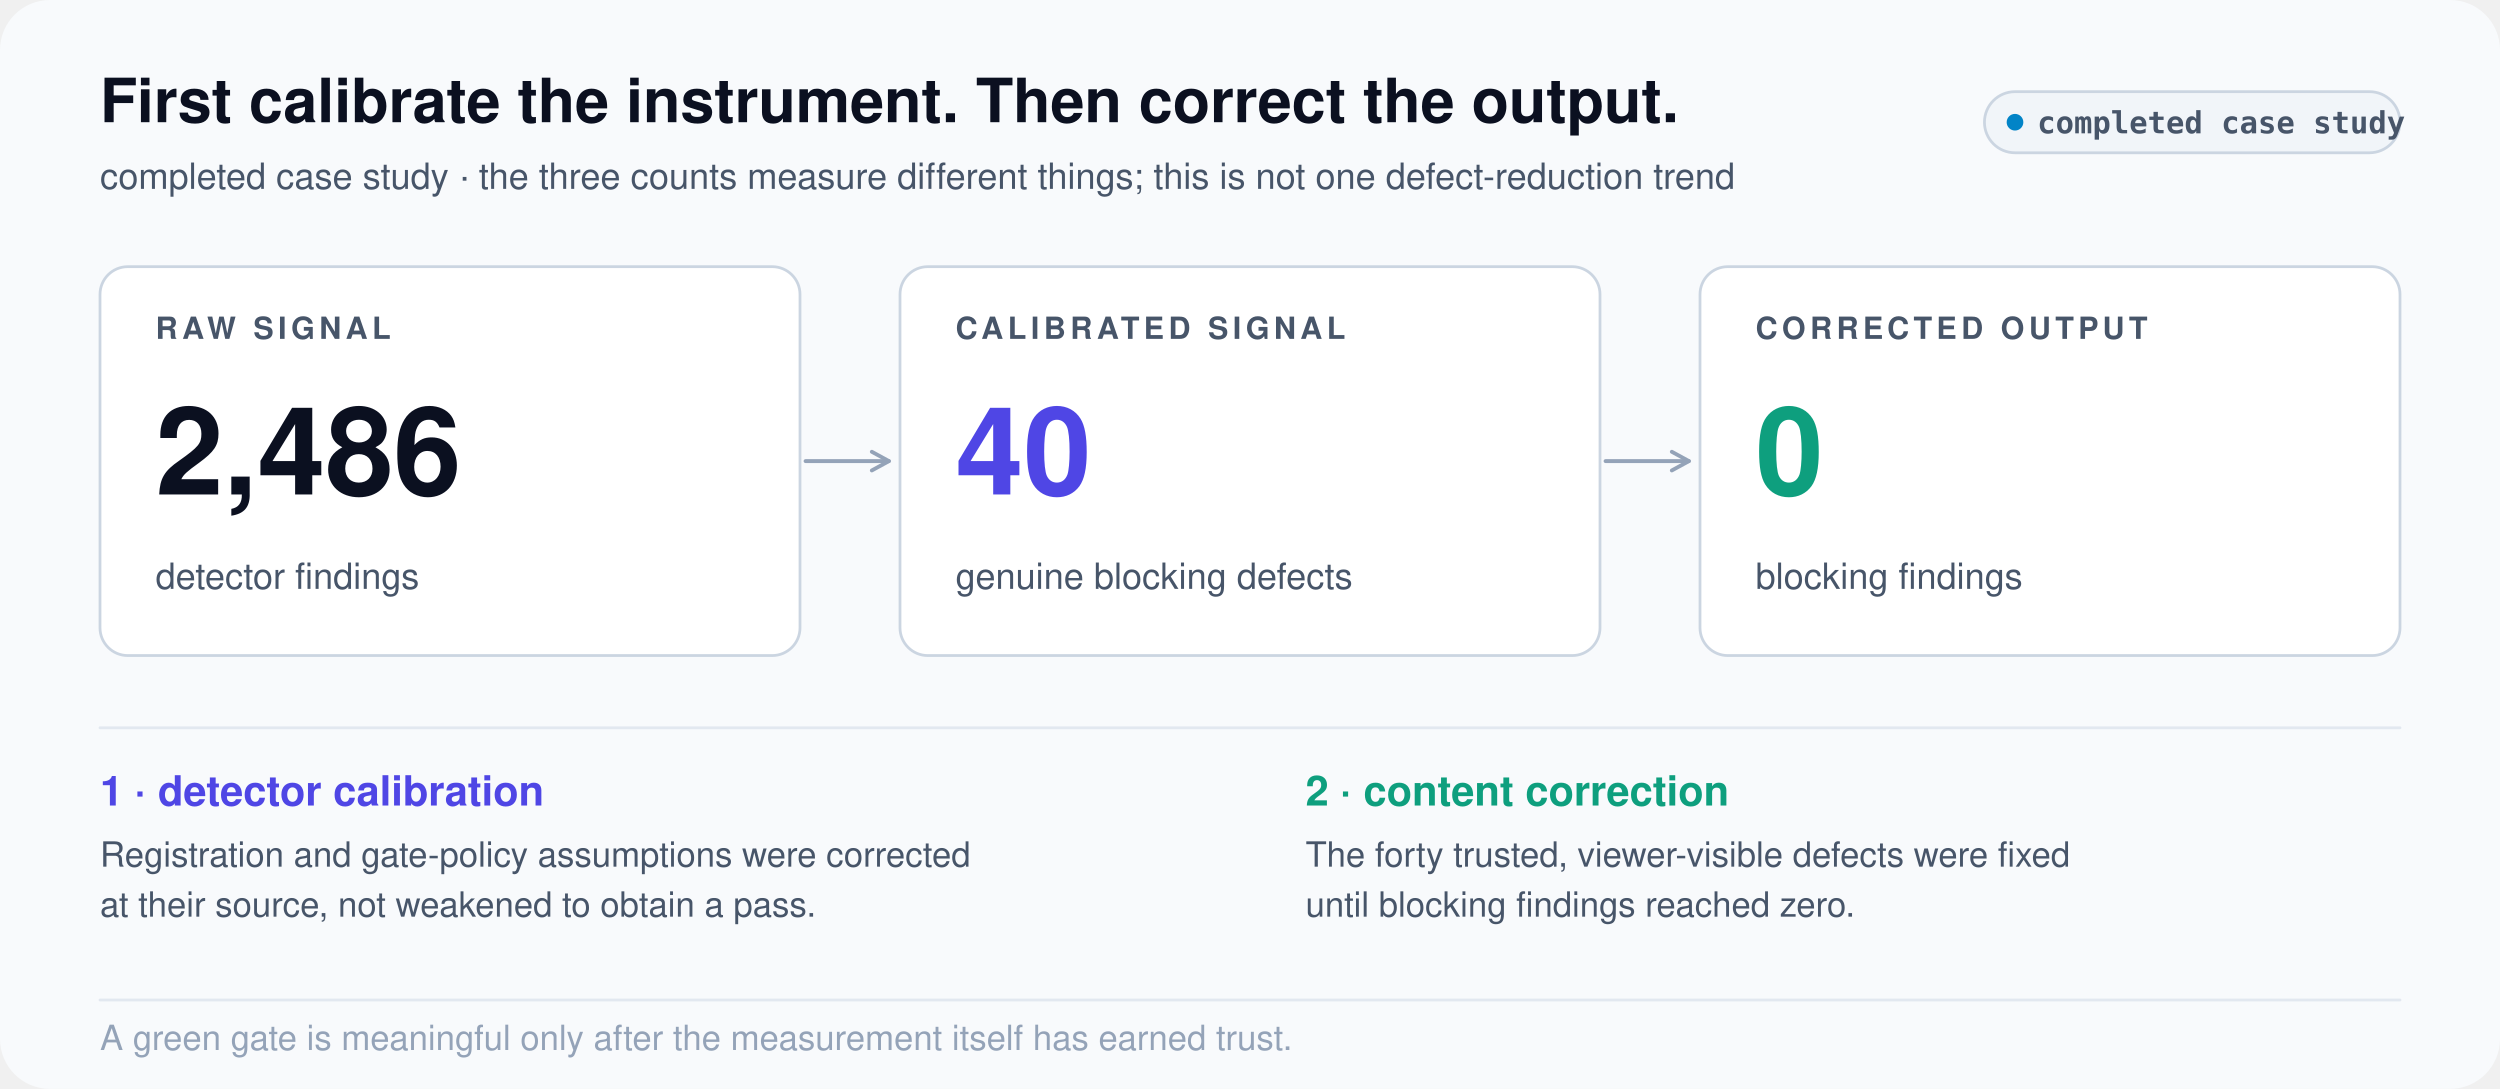
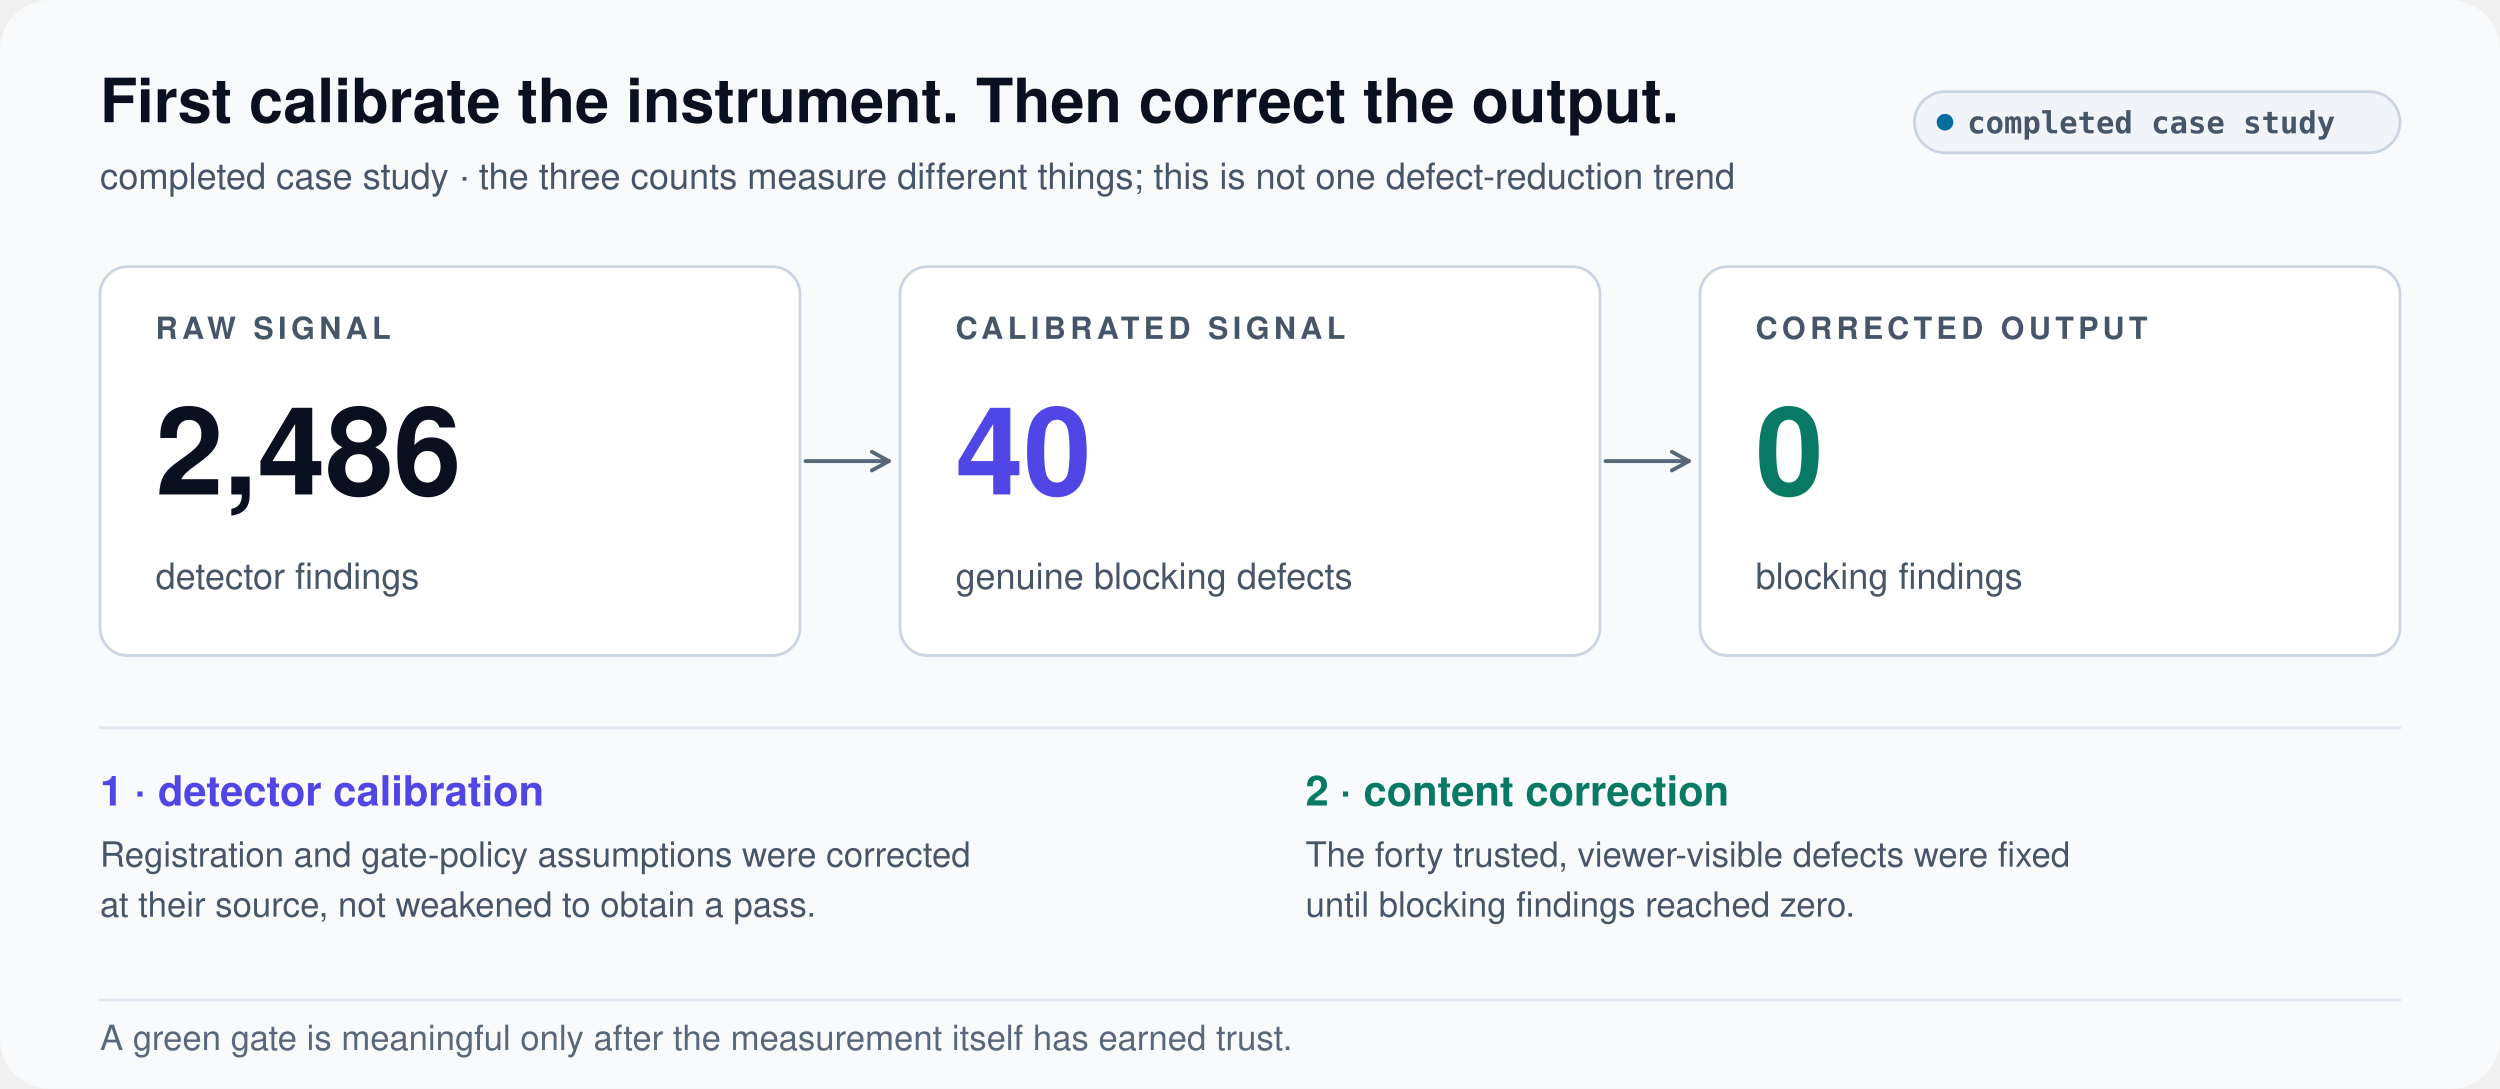
<svg xmlns="http://www.w3.org/2000/svg" width="900" height="392" viewBox="0 0 900 392" role="img" aria-labelledby="title desc">
  <g font-family="-apple-system,BlinkMacSystemFont,'Segoe UI',Helvetica,Arial,sans-serif">
    <rect x="0" y="0" width="900" height="392" rx="18" fill="#F8FAFC" />
    <text x="36" y="44" fill="#0B1020" font-size="22" font-weight="650" text-anchor="start">First calibrate the instrument. Then correct the output.</text>
    <text x="36" y="68" fill="#475569" font-size="13" font-weight="400" text-anchor="start">completed case study · the three counts measure different things; this is not one defect-reduction trend</text>
-     <rect x="714.4" y="33" width="149.6" height="22" rx="11" fill="#F1F5F9" stroke="#CBD5E1" stroke-width="1" />
-     <circle cx="725.4" cy="44" r="3" fill="#0284C7" />
-     <text x="733.4" y="48" fill="#475569" font-size="11" font-weight="600" text-anchor="start" font-family="ui-monospace,SFMono-Regular,Menlo,Consolas,monospace">completed case study</text>
+     <rect x="689.2" y="33" width="174.8" height="22" rx="11" fill="#F1F5F9" stroke="#CBD5E1" stroke-width="1" />
+     <circle cx="700.2" cy="44" r="3" fill="#036D9E" />
+     <text x="708.2" y="48" fill="#475569" font-size="11" font-weight="600" text-anchor="start" font-family="ui-monospace,SFMono-Regular,Menlo,Consolas,monospace">completed case study</text>
    <rect x="36" y="96" width="252" height="140" rx="10" fill="#FFFFFF" stroke="#CBD5E1" stroke-width="1" />
    <text x="56" y="122" fill="#475569" font-size="11" font-weight="700" text-anchor="start" letter-spacing="1.6">RAW SIGNAL</text>
    <text x="56" y="178" fill="#0B1020" font-size="44" font-weight="700" text-anchor="start">2,486</text>
    <text x="56" y="212" fill="#475569" font-size="13" font-weight="400" text-anchor="start">detector findings</text>
    <rect x="324" y="96" width="252" height="140" rx="10" fill="#FFFFFF" stroke="#CBD5E1" stroke-width="1" />
    <text x="344" y="122" fill="#475569" font-size="11" font-weight="700" text-anchor="start" letter-spacing="1.6">CALIBRATED SIGNAL</text>
    <text x="344" y="178" fill="#4F46E5" font-size="44" font-weight="700" text-anchor="start">40</text>
    <text x="344" y="212" fill="#475569" font-size="13" font-weight="400" text-anchor="start">genuine blocking defects</text>
    <rect x="612" y="96" width="252" height="140" rx="10" fill="#FFFFFF" stroke="#CBD5E1" stroke-width="1" />
    <text x="632" y="122" fill="#475569" font-size="11" font-weight="700" text-anchor="start" letter-spacing="1.6">CORRECTED OUTPUT</text>
-     <text x="632" y="178" fill="#0E9F7E" font-size="44" font-weight="700" text-anchor="start">0</text>
+     <text x="632" y="178" fill="#087A64" font-size="44" font-weight="700" text-anchor="start">0</text>
    <text x="632" y="212" fill="#475569" font-size="13" font-weight="400" text-anchor="start">blocking findings</text>
-     <path d="M 290 166 L 320 166" stroke="#94A3B8" stroke-width="1.4" fill="none" stroke-linecap="round" stroke-linejoin="round" />
-     <path d="M 313.86 169.36 L 320 166 L 313.86 162.64" stroke="#94A3B8" stroke-width="1.4" fill="none" stroke-linecap="round" stroke-linejoin="round" />
-     <path d="M 578 166 L 608 166" stroke="#94A3B8" stroke-width="1.4" fill="none" stroke-linecap="round" stroke-linejoin="round" />
-     <path d="M 601.86 169.36 L 608 166 L 601.86 162.64" stroke="#94A3B8" stroke-width="1.4" fill="none" stroke-linecap="round" stroke-linejoin="round" />
+     <path d="M 290 166 L 320 166" stroke="#59677B" stroke-width="1.4" fill="none" stroke-linecap="round" stroke-linejoin="round" />
+     <path d="M 313.86 169.36 L 320 166 L 313.86 162.64" stroke="#59677B" stroke-width="1.4" fill="none" stroke-linecap="round" stroke-linejoin="round" />
+     <path d="M 578 166 L 608 166" stroke="#59677B" stroke-width="1.4" fill="none" stroke-linecap="round" stroke-linejoin="round" />
+     <path d="M 601.86 169.36 L 608 166 L 601.86 162.64" stroke="#59677B" stroke-width="1.4" fill="none" stroke-linecap="round" stroke-linejoin="round" />
    <path d="M 36 262 L 864 262" stroke="#E2E8F0" stroke-width="1" fill="none" stroke-linecap="round" stroke-linejoin="round" />
    <text x="36" y="290" fill="#4F46E5" font-size="15" font-weight="700" text-anchor="start">1 · detector calibration</text>
    <text x="36" y="312" fill="#475569" font-size="12.5" font-weight="400" text-anchor="start">Registration and gate-policy assumptions were corrected</text>
    <text x="36" y="330" fill="#475569" font-size="12.5" font-weight="400" text-anchor="start">at their source, not weakened to obtain a pass.</text>
-     <text x="470" y="290" fill="#0E9F7E" font-size="15" font-weight="700" text-anchor="start">2 · content correction</text>
+     <text x="470" y="290" fill="#087A64" font-size="15" font-weight="700" text-anchor="start">2 · content correction</text>
    <text x="470" y="312" fill="#475569" font-size="12.5" font-weight="400" text-anchor="start">The forty trusted, viewer-visible defects were fixed</text>
    <text x="470" y="330" fill="#475569" font-size="12.5" font-weight="400" text-anchor="start">until blocking findings reached zero.</text>
    <path d="M 36 360 L 864 360" stroke="#E2E8F0" stroke-width="1" fill="none" stroke-linecap="round" stroke-linejoin="round" />
-     <text x="36" y="378" fill="#94A3B8" font-size="12.5" font-weight="400" text-anchor="start">A green gate is meaningful only after the measurement itself has earned trust.</text>
+     <text x="36" y="378" fill="#59677B" font-size="12.5" font-weight="400" text-anchor="start">A green gate is meaningful only after the measurement itself has earned trust.</text>
  </g>
</svg>
